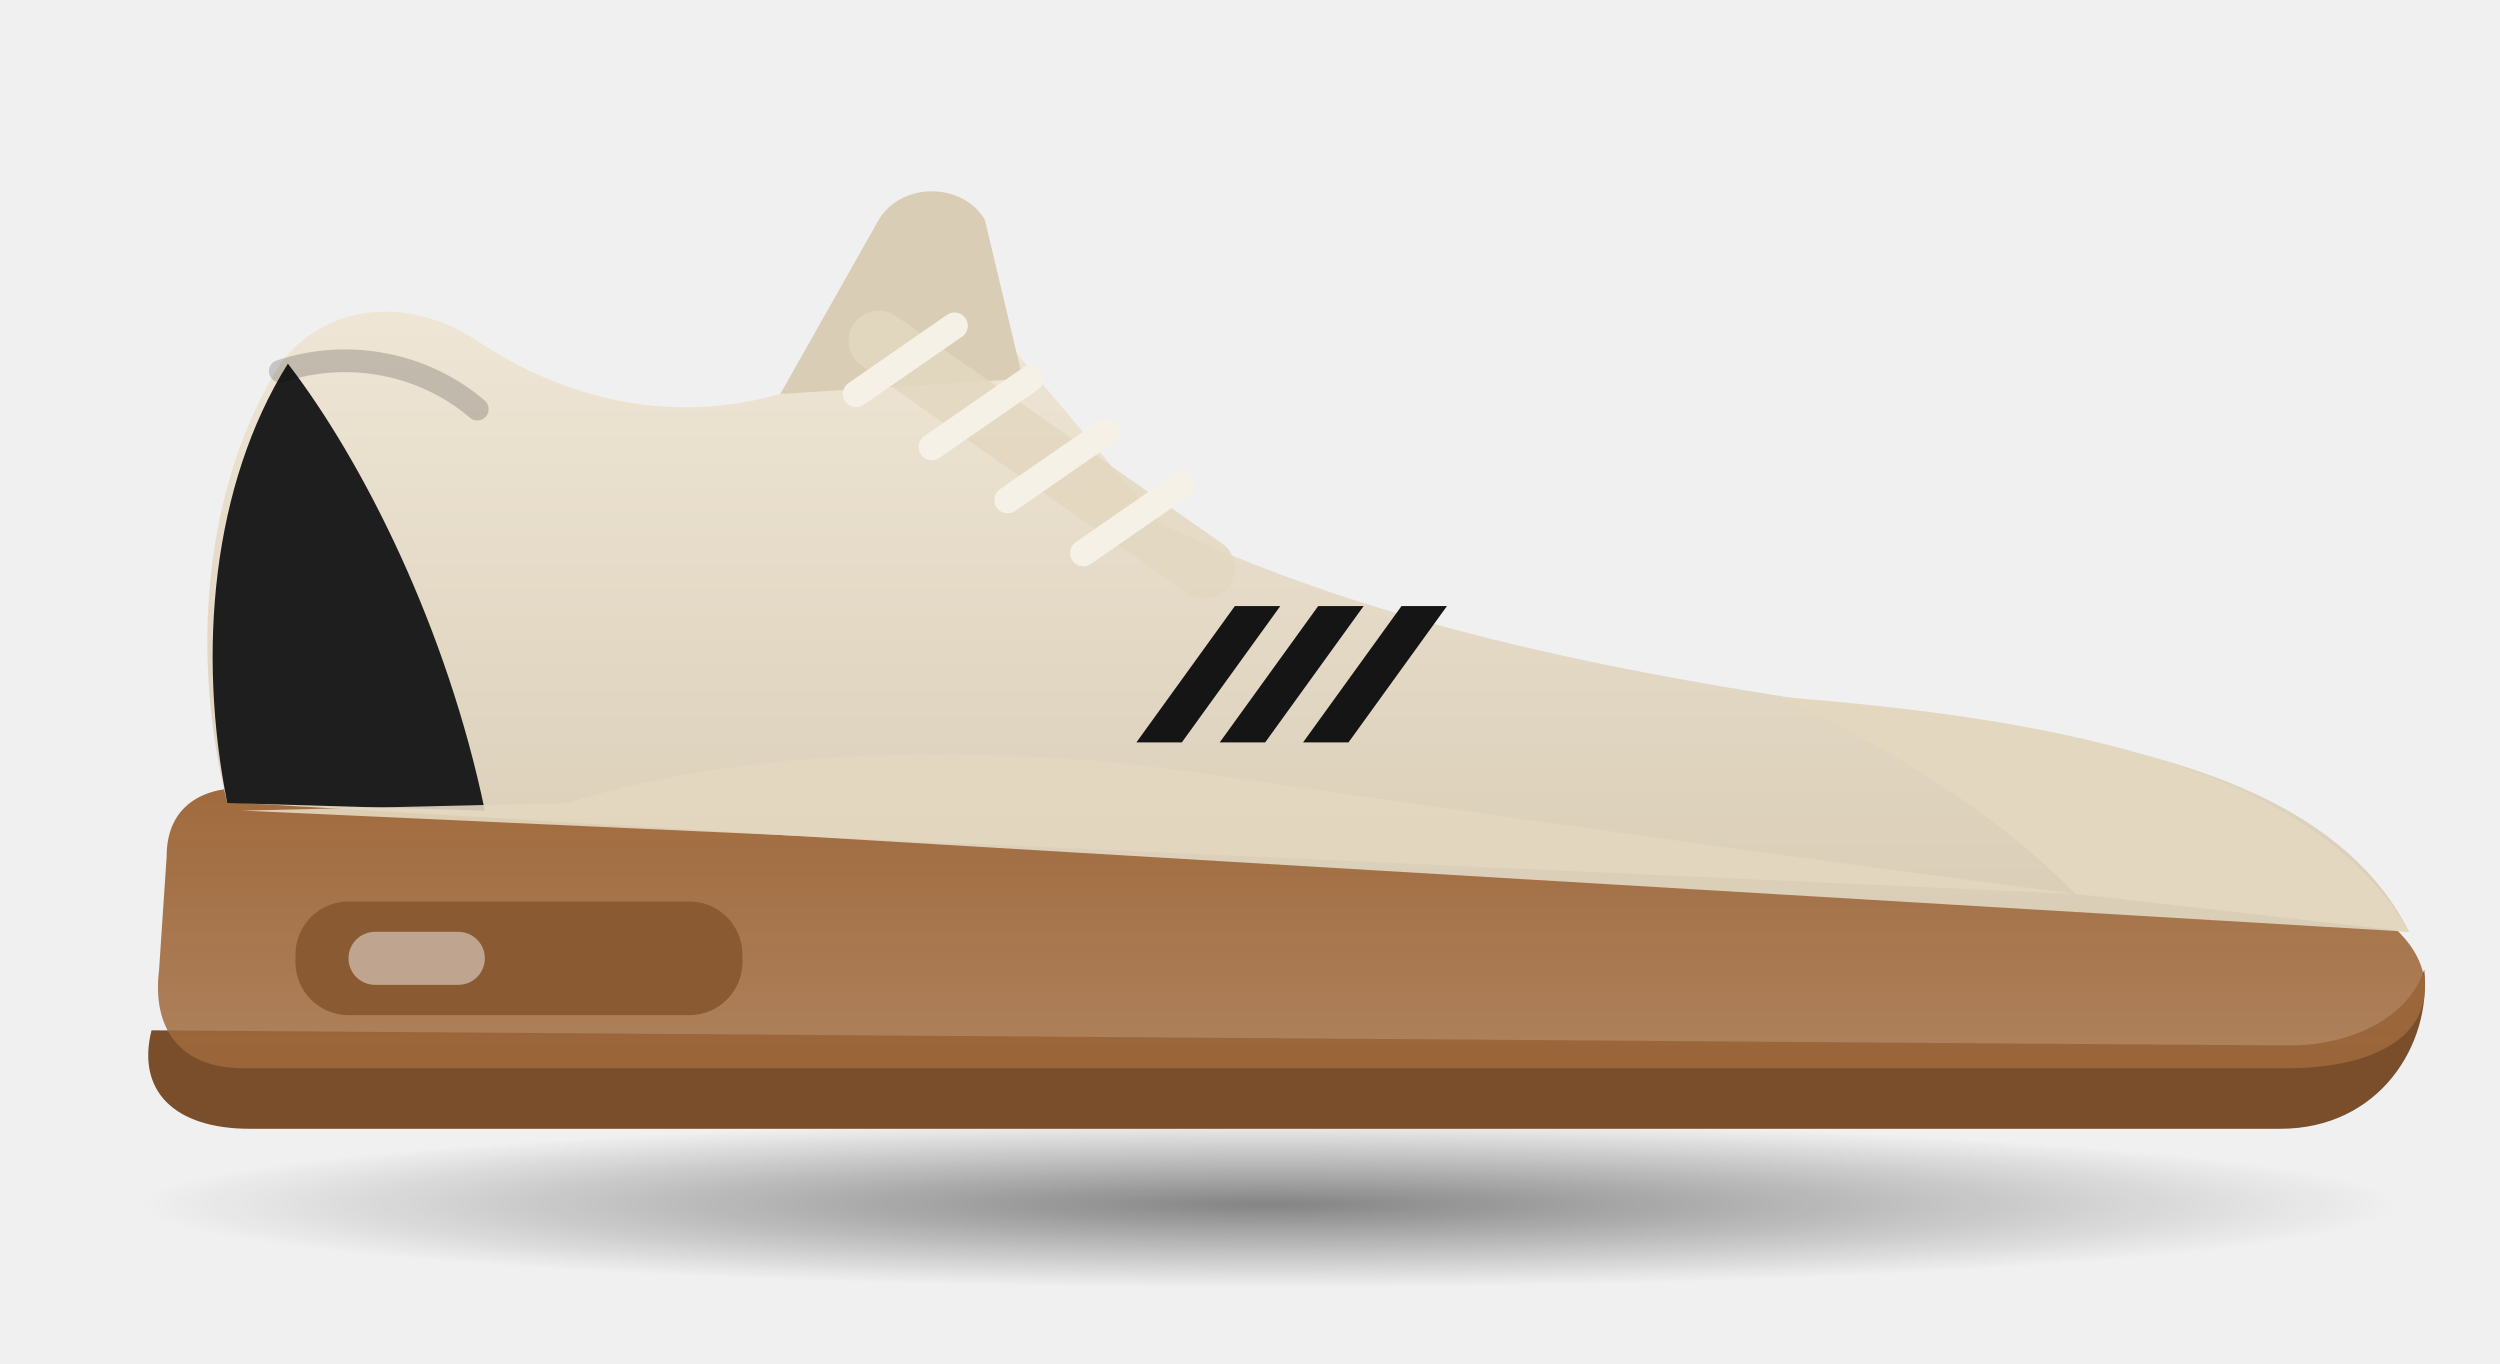
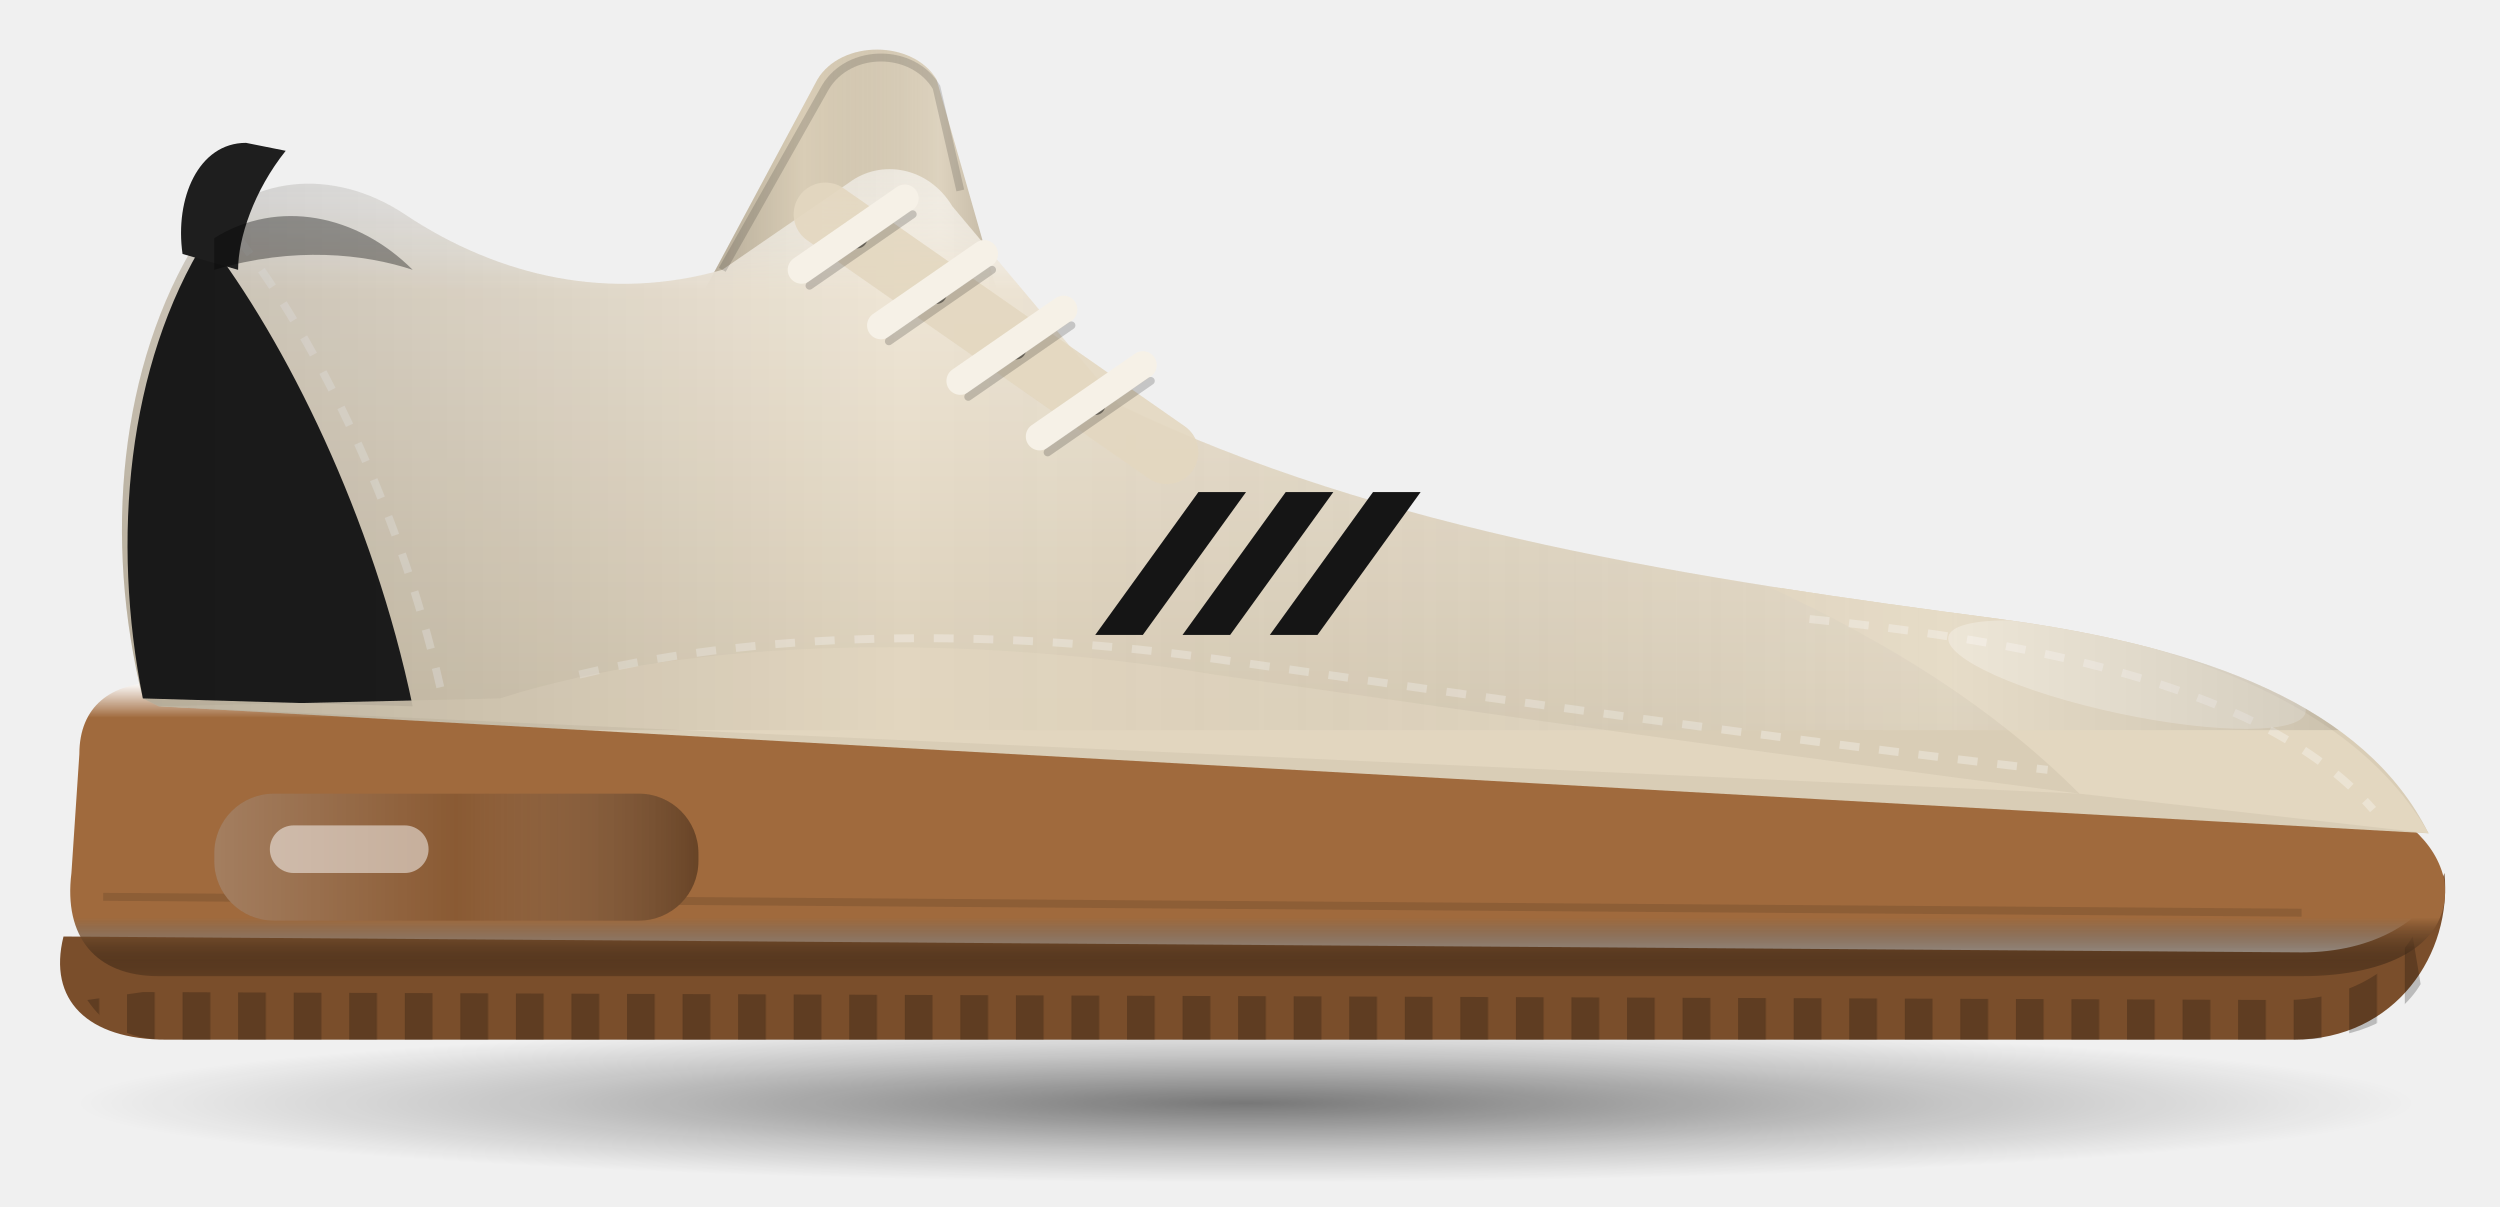
- <svg xmlns="http://www.w3.org/2000/svg" viewBox="0 0 660 360" role="img" aria-hidden="true">
+ <svg xmlns="http://www.w3.org/2000/svg" viewBox="24 36 630 304" role="img" aria-hidden="true">
  <defs>
    <linearGradient id="u-sand-court-og" x1="0" y1="0" x2="0" y2="1">
-       <stop offset="0" stop-color="#EFE6D6" />
+       <stop offset="0" stop-color="#fff" stop-opacity=".55" />
+       <stop offset=".18" stop-color="#EFE6D6" />
+       <stop offset=".85" stop-color="#D9CDB6" />
      <stop offset="1" stop-color="#D9CDB6" />
    </linearGradient>
    <linearGradient id="m-sand-court-og" x1="0" y1="0" x2="0" y2="1">
-       <stop offset="0" stop-color="#A06A3D" />
-       <stop offset="1" stop-color="#A06A3D" stop-opacity=".82" />
+       <stop offset="0" stop-color="#fff" stop-opacity=".9" />
+       <stop offset=".12" stop-color="#A06A3D" />
+       <stop offset=".8" stop-color="#A06A3D" />
+       <stop offset="1" stop-color="#000" stop-opacity=".22" />
+     </linearGradient>
+     <linearGradient id="o-sand-court-og" x1="0" y1="0" x2="1" y2="0">
+       <stop offset="0" stop-color="#fff" stop-opacity=".22" />
+       <stop offset=".5" stop-color="#fff" stop-opacity="0" />
+       <stop offset="1" stop-color="#000" stop-opacity=".25" />
+     </linearGradient>
+     <linearGradient id="v-sand-court-og" x1="0" y1="0" x2="1" y2="0">
+       <stop offset="0" stop-color="#000" stop-opacity=".18" />
+       <stop offset=".35" stop-color="#000" stop-opacity="0" />
+       <stop offset=".8" stop-color="#fff" stop-opacity=".12" />
+       <stop offset="1" stop-color="#000" stop-opacity=".12" />
    </linearGradient>
    <radialGradient id="s-sand-court-og" cx=".5" cy=".5" r=".5">
-       <stop offset="0" stop-color="#000" stop-opacity=".45" />
+       <stop offset="0" stop-color="#000" stop-opacity=".5" />
+       <stop offset=".6" stop-color="#000" stop-opacity=".18" />
      <stop offset="1" stop-color="#000" stop-opacity="0" />
    </radialGradient>
+     <pattern id="t-sand-court-og" width="14" height="10" patternUnits="userSpaceOnUse">
+       <rect width="7" height="10" fill="#000" fill-opacity=".22" />
+     </pattern>
+     <clipPath id="c-sand-court-og">
+       <path d="M60,212 C50,172 54,128 74,96 C86,80 108,78 126,90 C150,106 178,112 206,104 L238,82 C246,76 258,78 264,88 L306,138 C372,170 452,182 528,192 C580,199 620,214 636,246 L64,214 Z" />
+     </clipPath>
  </defs>
-   <ellipse cx="335" cy="318" rx="300" ry="22" fill="url(#s-sand-court-og)" />
+   <ellipse cx="338" cy="314" rx="296" ry="20" fill="url(#s-sand-court-og)" />
  <path d="M40,272 L604,276 C622,276 636,268 640,256 C642,276 628,298 602,298 L66,298 C46,298 36,288 40,272 Z" fill="#7A4E2B" />
+   <path d="M60,286 L600,288 C614,288 626,282 632,272 L634,284 C628,294 616,298 602,298 L66,298 C56,298 50,294 46,288 Z" fill="url(#t-sand-court-og)" />
  <path d="M44,226 C44,214 52,208 64,208 L560,226 C604,228 636,238 640,258 C642,274 626,282 604,282 L64,282 C48,282 40,272 42,256 Z" fill="url(#m-sand-court-og)" />
-   <rect x="78" y="238" width="118" height="30" rx="14" fill="#8A5A33" />
-   <rect x="92" y="246" width="36" height="14" rx="7" fill="#fff" fill-opacity=".45" />
-   <path d="M60,212 C50,172 54,128 74,96 C86,80 108,78 126,90 C150,106 178,112 206,104 L238,82 C246,76 258,78 264,88 L306,138 C372,170 452,182 528,192 C580,199 620,214 636,246 L64,212 Z" fill="url(#u-sand-court-og)" />
-   <path d="M206,104 L232,58 C238,48 254,48 260,58 L270,100 Z" fill="#D9CDB6" />
-   <path d="M60,212 C52,172 56,128 76,96 C96,122 118,166 128,214 Z" fill="#1E1E1E" />
-   <path d="M470,184 C548,190 612,204 636,246 L548,236 C526,214 500,198 470,184 Z" fill="#E3D7C0" />
-   <path d="M150,212 C200,196 270,196 330,206 C400,216 470,226 548,236 L64,214 Z" fill="#E3D7C0" fill-opacity=".9" />
+   <path d="M50,262 L604,266" stroke="#000" stroke-opacity=".12" stroke-width="2" />
+   <rect x="78" y="236" width="122" height="32" rx="15" fill="#8A5A33" />
+   <rect x="78" y="236" width="122" height="32" rx="15" fill="url(#o-sand-court-og)" />
+   <rect x="92" y="244" width="40" height="12" rx="6" fill="#fff" fill-opacity=".5" />
+   <path d="M200,112 L230,56 C236,46 254,46 260,56 L276,112 Z" fill="#D9CDB6" />
+   <path d="M200,112 L230,56 C236,46 254,46 260,56 L276,112 Z" fill="url(#v-sand-court-og)" />
+   <path d="M60,212 C50,172 54,128 74,96 C86,80 108,78 126,90 C150,106 178,112 206,104 L238,82 C246,76 258,78 264,88 L306,138 C372,170 452,182 528,192 C580,199 620,214 636,246 L64,214 Z" fill="url(#u-sand-court-og)" />
+   <g clip-path="url(#c-sand-court-og)">
+     <path d="M60,212 C52,172 56,128 76,96 C96,122 118,166 128,214 Z" fill="#1E1E1E" />
+     <path d="M76,96 C96,122 118,166 128,214" stroke="#fff" stroke-opacity=".35" stroke-width="2" stroke-dasharray="5 5" fill="none" transform="translate(8 0)" />
+     <path d="M470,184 C548,190 612,204 636,246 L548,236 C526,214 500,198 470,184 Z" fill="#E3D7C0" />
+     <path d="M480,192 C540,198 596,210 622,240" stroke="#fff" stroke-opacity=".3" stroke-width="2" stroke-dasharray="5 5" fill="none" />
+     <path d="M150,212 C200,196 270,196 330,206 C400,216 470,226 548,236 L64,214 Z" fill="#E3D7C0" fill-opacity=".92" />
+     <path d="M170,206 C220,194 280,195 330,202 C400,212 470,222 540,230" stroke="#fff" stroke-opacity=".3" stroke-width="2" stroke-dasharray="5 5" fill="none" />
+     <ellipse cx="560" cy="206" rx="46" ry="10" fill="#fff" fill-opacity=".28" transform="rotate(12 560 206)" />
+     <rect x="40" y="60" width="600" height="160" fill="url(#v-sand-court-og)" />
+   </g>
+   <path d="M206,104 L232,58 C238,48 254,48 260,58 L266,84" stroke="#000" stroke-opacity=".15" stroke-width="2" fill="none" />
+   <path d="M70,100 C68,86 74,72 86,72 L96,74 C88,84 84,96 84,104 Z" fill="#1E1E1E" />
+   <path d="M78,96 C94,86 114,90 128,104 C116,100 98,98 78,104 Z" fill="#000" fill-opacity=".35" />
  <g fill="#151515">
    <path d="M300,196 L326,160 L338,160 L312,196 Z" />
    <path d="M322,196 L348,160 L360,160 L334,196 Z" />
    <path d="M344,196 L370,160 L382,160 L356,196 Z" />
  </g>
-   <path d="M232,90 L318,150" stroke="#E3D7C0" stroke-width="16" stroke-linecap="round" opacity=".85" />
+   <path d="M232,90 L318,150" stroke="#E3D7C0" stroke-width="16" stroke-linecap="round" opacity=".9" />
+   <g fill="#000" fill-opacity=".45">
+     <circle cx="240" cy="96" r="2.6" />
+     <circle cx="260" cy="110" r="2.6" />
+     <circle cx="280" cy="124" r="2.6" />
+     <circle cx="300" cy="138" r="2.6" />
+   </g>
  <g stroke="#F6F1E7" stroke-width="7" stroke-linecap="round">
    <path d="M226,104 L252,86" />
    <path d="M246,118 L272,100" />
    <path d="M266,132 L292,114" />
    <path d="M286,146 L312,128" />
  </g>
-   <path d="M74,98 C92,92 112,96 126,108" stroke="#000" stroke-opacity=".18" stroke-width="6" fill="none" stroke-linecap="round" />
+   <g stroke="#000" stroke-opacity=".18" stroke-width="2" stroke-linecap="round">
+     <path d="M228,108 L254,90" />
+     <path d="M248,122 L274,104" />
+     <path d="M268,136 L294,118" />
+     <path d="M288,150 L314,132" />
+   </g>
</svg>
